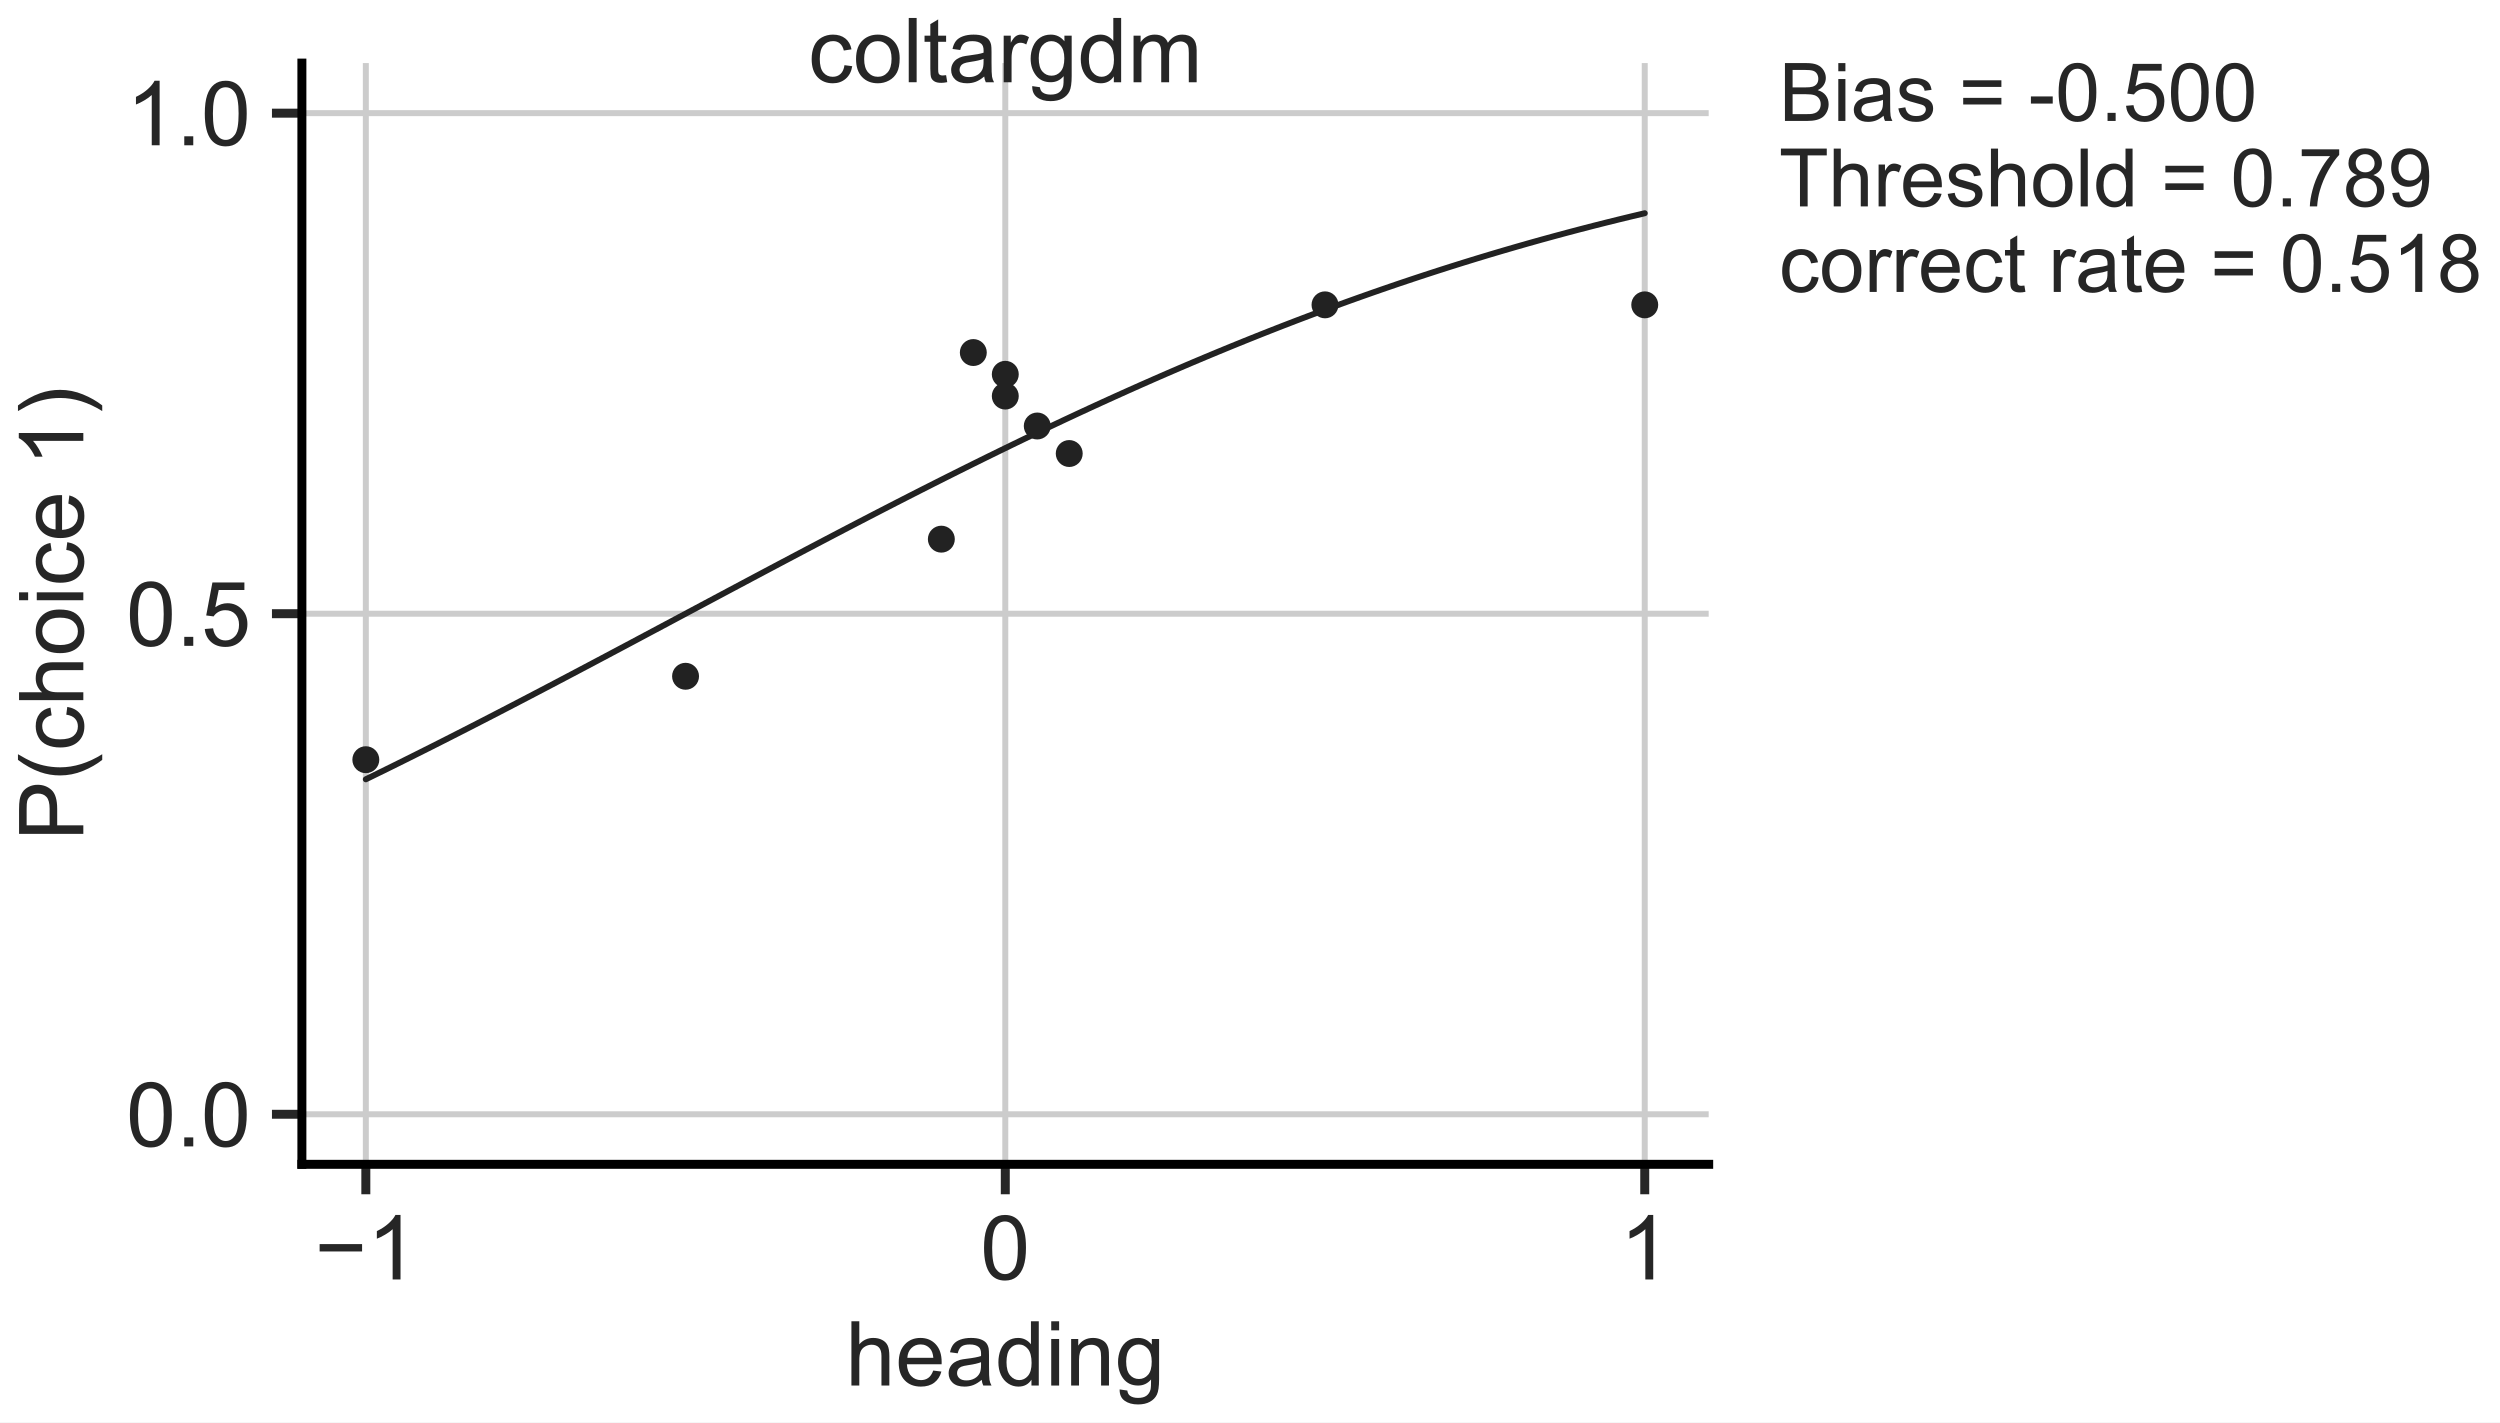
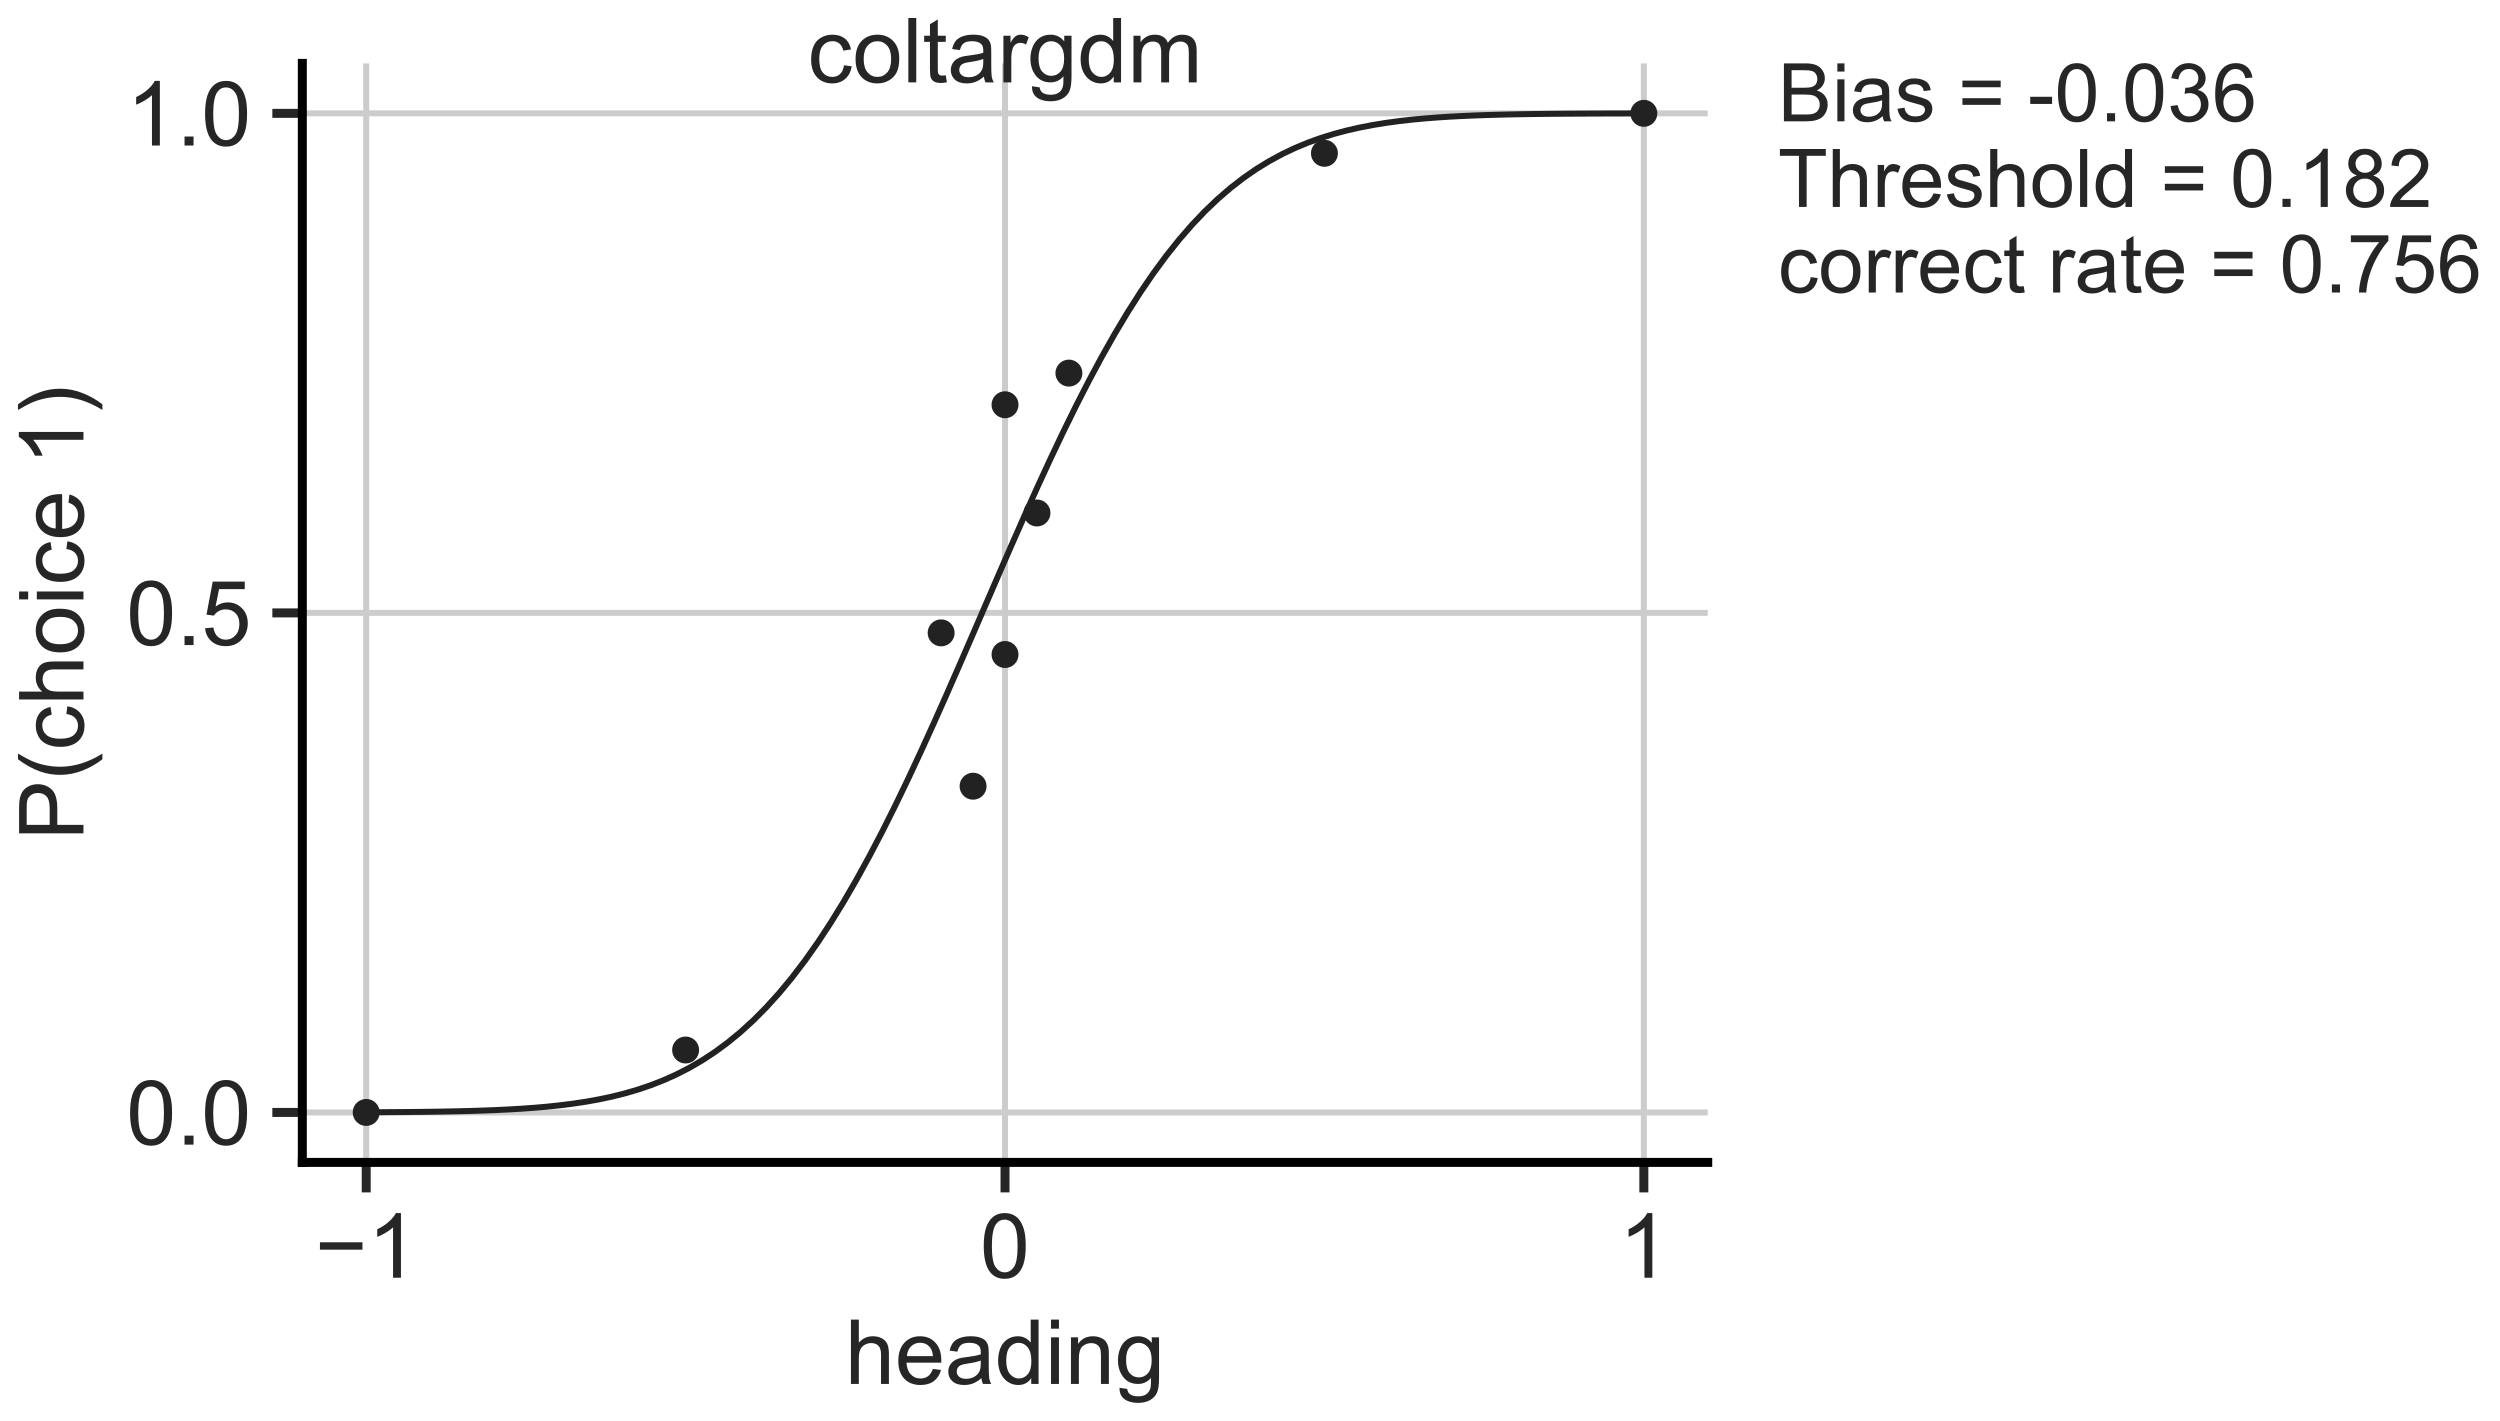
- <svg xmlns="http://www.w3.org/2000/svg" xmlns:xlink="http://www.w3.org/1999/xlink" width="417.6pt" height="237.6pt" viewBox="0 0 417.6 237.6" version="1.1">
+ <svg xmlns="http://www.w3.org/2000/svg" xmlns:xlink="http://www.w3.org/1999/xlink" width="417pt" height="237pt" viewBox="0 0 417 237" version="1.1">
  <defs>
    <style type="text/css">*{stroke-linejoin: round; stroke-linecap: butt}</style>
  </defs>
  <g id="figure_1">
    <g id="patch_1">
-       <path d="M 0 237.6  L 417.6 237.6  L 417.6 0  L 0 0  z " style="fill: #ffffff" />
+       <path d="M 0 237  L 417 237  L 417 0  L 0 0  z " style="fill: #ffffff" />
    </g>
    <g id="axes_1">
      <g id="patch_2">
-         <path d="M 50.427 194.488  L 285.419 194.488  L 285.419 10.539  L 50.427 10.539  L 50.427 194.488  z " style="fill: none" />
+         <path d="M 50.427 193.888  L 284.848 193.888  L 284.848 10.573  L 50.427 10.573  L 50.427 193.888  z " style="fill: none" />
      </g>
      <g id="matplotlib.axis_1">
        <g id="xtick_1">
          <g id="line2d_1">
-             <path d="M 61.108 194.488  L 61.108 10.539  " clip-path="url(#pe074ad12a8)" style="fill: none; stroke: #cccccc; stroke-linecap: round" />
+             <path d="M 61.082 193.888  L 61.082 10.573  " clip-path="url(#p85d140776e)" style="fill: none; stroke: #cccccc; stroke-linecap: round" />
          </g>
          <g id="line2d_2">
            <defs>
-               <path id="m5ae8c6a9bc" d="M 0 0  L 0 5  " style="stroke: #262626; stroke-width: 1.5" />
+               <path id="m2db704f08c" d="M 0 0  L 0 5  " style="stroke: #262626; stroke-width: 1.5" />
            </defs>
            <g>
-               <use xlink:href="#m5ae8c6a9bc" x="61.108" y="194.488" style="fill: #262626; stroke: #262626; stroke-width: 1.5" />
+               <use xlink:href="#m2db704f08c" x="61.082" y="193.888" style="fill: #262626; stroke: #262626; stroke-width: 1.5" />
            </g>
          </g>
          <g id="text_1">
-             <g style="fill: #262626" transform="translate(52.5571 213.7248) scale(0.15 -0.15)">
+             <g style="fill: #262626" transform="translate(52.53115 213.1248) scale(0.15 -0.15)">
              <defs>
                <path id="ArialMT-2212" d="M 3381 1997  L 356 1997  L 356 2522  L 3381 2522  L 3381 1997  z " transform="scale(0.015625)" />
                <path id="ArialMT-31" d="M 2384 0  L 1822 0  L 1822 3584  Q 1619 3391 1289 3197  Q 959 3003 697 2906  L 697 3450  Q 1169 3672 1522 3987  Q 1875 4303 2022 4600  L 2384 4600  L 2384 0  z " transform="scale(0.015625)" />
              </defs>
              <use xlink:href="#ArialMT-2212" />
              <use xlink:href="#ArialMT-31" x="58.398" />
            </g>
          </g>
        </g>
        <g id="xtick_2">
          <g id="line2d_3">
-             <path d="M 167.923 194.488  L 167.923 10.539  " clip-path="url(#pe074ad12a8)" style="fill: none; stroke: #cccccc; stroke-linecap: round" />
+             <path d="M 167.638 193.888  L 167.638 10.573  " clip-path="url(#p85d140776e)" style="fill: none; stroke: #cccccc; stroke-linecap: round" />
          </g>
          <g id="line2d_4">
            <g>
-               <use xlink:href="#m5ae8c6a9bc" x="167.923" y="194.488" style="fill: #262626; stroke: #262626; stroke-width: 1.5" />
+               <use xlink:href="#m2db704f08c" x="167.638" y="193.888" style="fill: #262626; stroke: #262626; stroke-width: 1.5" />
            </g>
          </g>
          <g id="text_2">
-             <g style="fill: #262626" transform="translate(163.7523 213.7248) scale(0.15 -0.15)">
+             <g style="fill: #262626" transform="translate(163.4668 213.1248) scale(0.15 -0.15)">
              <defs>
                <path id="ArialMT-30" d="M 266 2259  Q 266 3072 433 3567  Q 600 4063 929 4331  Q 1259 4600 1759 4600  Q 2128 4600 2406 4451  Q 2684 4303 2865 4023  Q 3047 3744 3150 3342  Q 3253 2941 3253 2259  Q 3253 1453 3087 958  Q 2922 463 2592 192  Q 2263 -78 1759 -78  Q 1097 -78 719 397  Q 266 969 266 2259  z M 844 2259  Q 844 1131 1108 757  Q 1372 384 1759 384  Q 2147 384 2411 759  Q 2675 1134 2675 2259  Q 2675 3391 2411 3762  Q 2147 4134 1753 4134  Q 1366 4134 1134 3806  Q 844 3388 844 2259  z " transform="scale(0.015625)" />
              </defs>
              <use xlink:href="#ArialMT-30" />
            </g>
          </g>
        </g>
        <g id="xtick_3">
          <g id="line2d_5">
-             <path d="M 274.738 194.488  L 274.738 10.539  " clip-path="url(#pe074ad12a8)" style="fill: none; stroke: #cccccc; stroke-linecap: round" />
+             <path d="M 274.193 193.888  L 274.193 10.573  " clip-path="url(#p85d140776e)" style="fill: none; stroke: #cccccc; stroke-linecap: round" />
          </g>
          <g id="line2d_6">
            <g>
-               <use xlink:href="#m5ae8c6a9bc" x="274.738" y="194.488" style="fill: #262626; stroke: #262626; stroke-width: 1.5" />
+               <use xlink:href="#m2db704f08c" x="274.193" y="193.888" style="fill: #262626; stroke: #262626; stroke-width: 1.5" />
            </g>
          </g>
          <g id="text_3">
-             <g style="fill: #262626" transform="translate(270.567 213.7248) scale(0.15 -0.15)">
+             <g style="fill: #262626" transform="translate(270.022 213.1248) scale(0.15 -0.15)">
              <use xlink:href="#ArialMT-31" />
            </g>
          </g>
        </g>
        <g id="text_4">
-           <g style="fill: #262626" transform="translate(141.2324 231.4427) scale(0.15 -0.15)">
+           <g style="fill: #262626" transform="translate(140.9469 230.8427) scale(0.15 -0.15)">
            <defs>
              <path id="ArialMT-68" d="M 422 0  L 422 4581  L 984 4581  L 984 2938  Q 1378 3394 1978 3394  Q 2347 3394 2619 3248  Q 2891 3103 3008 2847  Q 3125 2591 3125 2103  L 3125 0  L 2563 0  L 2563 2103  Q 2563 2525 2380 2717  Q 2197 2909 1863 2909  Q 1613 2909 1392 2779  Q 1172 2650 1078 2428  Q 984 2206 984 1816  L 984 0  L 422 0  z " transform="scale(0.015625)" />
              <path id="ArialMT-65" d="M 2694 1069  L 3275 997  Q 3138 488 2766 206  Q 2394 -75 1816 -75  Q 1088 -75 661 373  Q 234 822 234 1631  Q 234 2469 665 2931  Q 1097 3394 1784 3394  Q 2450 3394 2872 2941  Q 3294 2488 3294 1666  Q 3294 1616 3291 1516  L 816 1516  Q 847 969 1125 678  Q 1403 388 1819 388  Q 2128 388 2347 550  Q 2566 713 2694 1069  z M 847 1978  L 2700 1978  Q 2663 2397 2488 2606  Q 2219 2931 1791 2931  Q 1403 2931 1139 2672  Q 875 2413 847 1978  z " transform="scale(0.015625)" />
              <path id="ArialMT-61" d="M 2588 409  Q 2275 144 1986 34  Q 1697 -75 1366 -75  Q 819 -75 525 192  Q 231 459 231 875  Q 231 1119 342 1320  Q 453 1522 633 1644  Q 813 1766 1038 1828  Q 1203 1872 1538 1913  Q 2219 1994 2541 2106  Q 2544 2222 2544 2253  Q 2544 2597 2384 2738  Q 2169 2928 1744 2928  Q 1347 2928 1158 2789  Q 969 2650 878 2297  L 328 2372  Q 403 2725 575 2942  Q 747 3159 1072 3276  Q 1397 3394 1825 3394  Q 2250 3394 2515 3294  Q 2781 3194 2906 3042  Q 3031 2891 3081 2659  Q 3109 2516 3109 2141  L 3109 1391  Q 3109 606 3145 398  Q 3181 191 3288 0  L 2700 0  Q 2613 175 2588 409  z M 2541 1666  Q 2234 1541 1622 1453  Q 1275 1403 1131 1340  Q 988 1278 909 1158  Q 831 1038 831 891  Q 831 666 1001 516  Q 1172 366 1500 366  Q 1825 366 2078 508  Q 2331 650 2450 897  Q 2541 1088 2541 1459  L 2541 1666  z " transform="scale(0.015625)" />
              <path id="ArialMT-64" d="M 2575 0  L 2575 419  Q 2259 -75 1647 -75  Q 1250 -75 917 144  Q 584 363 401 755  Q 219 1147 219 1656  Q 219 2153 384 2558  Q 550 2963 881 3178  Q 1213 3394 1622 3394  Q 1922 3394 2156 3267  Q 2391 3141 2538 2938  L 2538 4581  L 3097 4581  L 3097 0  L 2575 0  z M 797 1656  Q 797 1019 1065 703  Q 1334 388 1700 388  Q 2069 388 2326 689  Q 2584 991 2584 1609  Q 2584 2291 2321 2609  Q 2059 2928 1675 2928  Q 1300 2928 1048 2622  Q 797 2316 797 1656  z " transform="scale(0.015625)" />
              <path id="ArialMT-69" d="M 425 3934  L 425 4581  L 988 4581  L 988 3934  L 425 3934  z M 425 0  L 425 3319  L 988 3319  L 988 0  L 425 0  z " transform="scale(0.015625)" />
              <path id="ArialMT-6e" d="M 422 0  L 422 3319  L 928 3319  L 928 2847  Q 1294 3394 1984 3394  Q 2284 3394 2536 3286  Q 2788 3178 2913 3003  Q 3038 2828 3088 2588  Q 3119 2431 3119 2041  L 3119 0  L 2556 0  L 2556 2019  Q 2556 2363 2490 2533  Q 2425 2703 2258 2804  Q 2091 2906 1866 2906  Q 1506 2906 1245 2678  Q 984 2450 984 1813  L 984 0  L 422 0  z " transform="scale(0.015625)" />
              <path id="ArialMT-67" d="M 319 -275  L 866 -356  Q 900 -609 1056 -725  Q 1266 -881 1628 -881  Q 2019 -881 2231 -725  Q 2444 -569 2519 -288  Q 2563 -116 2559 434  Q 2191 0 1641 0  Q 956 0 581 494  Q 206 988 206 1678  Q 206 2153 378 2554  Q 550 2956 876 3175  Q 1203 3394 1644 3394  Q 2231 3394 2613 2919  L 2613 3319  L 3131 3319  L 3131 450  Q 3131 -325 2973 -648  Q 2816 -972 2473 -1159  Q 2131 -1347 1631 -1347  Q 1038 -1347 672 -1080  Q 306 -813 319 -275  z M 784 1719  Q 784 1066 1043 766  Q 1303 466 1694 466  Q 2081 466 2343 764  Q 2606 1063 2606 1700  Q 2606 2309 2336 2618  Q 2066 2928 1684 2928  Q 1309 2928 1046 2623  Q 784 2319 784 1719  z " transform="scale(0.015625)" />
            </defs>
            <use xlink:href="#ArialMT-68" />
            <use xlink:href="#ArialMT-65" x="55.615" />
            <use xlink:href="#ArialMT-61" x="111.23" />
            <use xlink:href="#ArialMT-64" x="166.846" />
            <use xlink:href="#ArialMT-69" x="222.461" />
            <use xlink:href="#ArialMT-6e" x="244.678" />
            <use xlink:href="#ArialMT-67" x="300.293" />
          </g>
        </g>
      </g>
      <g id="matplotlib.axis_2">
        <g id="ytick_1">
          <g id="line2d_7">
-             <path d="M 50.427 186.127  L 285.419 186.127  " clip-path="url(#pe074ad12a8)" style="fill: none; stroke: #cccccc; stroke-linecap: round" />
+             <path d="M 50.427 185.556  L 284.848 185.556  " clip-path="url(#p85d140776e)" style="fill: none; stroke: #cccccc; stroke-linecap: round" />
          </g>
          <g id="line2d_8">
            <defs>
-               <path id="m63b6a19d0d" d="M 0 0  L -5 0  " style="stroke: #262626; stroke-width: 1.5" />
+               <path id="mde2a377a63" d="M 0 0  L -5 0  " style="stroke: #262626; stroke-width: 1.5" />
            </defs>
            <g>
-               <use xlink:href="#m63b6a19d0d" x="50.427" y="186.127" style="fill: #262626; stroke: #262626; stroke-width: 1.5" />
+               <use xlink:href="#mde2a377a63" x="50.427" y="185.556" style="fill: #262626; stroke: #262626; stroke-width: 1.5" />
            </g>
          </g>
          <g id="text_5">
-             <g style="fill: #262626" transform="translate(21.0768 191.4951) scale(0.15 -0.15)">
+             <g style="fill: #262626" transform="translate(21.0768 190.9239) scale(0.15 -0.15)">
              <defs>
                <path id="ArialMT-2e" d="M 581 0  L 581 641  L 1222 641  L 1222 0  L 581 0  z " transform="scale(0.015625)" />
              </defs>
              <use xlink:href="#ArialMT-30" />
              <use xlink:href="#ArialMT-2e" x="55.615" />
              <use xlink:href="#ArialMT-30" x="83.398" />
            </g>
          </g>
        </g>
        <g id="ytick_2">
          <g id="line2d_9">
-             <path d="M 50.427 102.514  L 285.419 102.514  " clip-path="url(#pe074ad12a8)" style="fill: none; stroke: #cccccc; stroke-linecap: round" />
+             <path d="M 50.427 102.23  L 284.848 102.23  " clip-path="url(#p85d140776e)" style="fill: none; stroke: #cccccc; stroke-linecap: round" />
          </g>
          <g id="line2d_10">
            <g>
-               <use xlink:href="#m63b6a19d0d" x="50.427" y="102.514" style="fill: #262626; stroke: #262626; stroke-width: 1.5" />
+               <use xlink:href="#mde2a377a63" x="50.427" y="102.23" style="fill: #262626; stroke: #262626; stroke-width: 1.5" />
            </g>
          </g>
          <g id="text_6">
-             <g style="fill: #262626" transform="translate(21.0768 107.8819) scale(0.15 -0.15)">
+             <g style="fill: #262626" transform="translate(21.0768 107.5988) scale(0.15 -0.15)">
              <defs>
                <path id="ArialMT-35" d="M 266 1200  L 856 1250  Q 922 819 1161 601  Q 1400 384 1738 384  Q 2144 384 2425 690  Q 2706 997 2706 1503  Q 2706 1984 2436 2262  Q 2166 2541 1728 2541  Q 1456 2541 1237 2417  Q 1019 2294 894 2097  L 366 2166  L 809 4519  L 3088 4519  L 3088 3981  L 1259 3981  L 1013 2750  Q 1425 3038 1878 3038  Q 2478 3038 2890 2622  Q 3303 2206 3303 1553  Q 3303 931 2941 478  Q 2500 -78 1738 -78  Q 1113 -78 717 272  Q 322 622 266 1200  z " transform="scale(0.015625)" />
              </defs>
              <use xlink:href="#ArialMT-30" />
              <use xlink:href="#ArialMT-2e" x="55.615" />
              <use xlink:href="#ArialMT-35" x="83.398" />
            </g>
          </g>
        </g>
        <g id="ytick_3">
          <g id="line2d_11">
-             <path d="M 50.427 18.9  L 285.419 18.9  " clip-path="url(#pe074ad12a8)" style="fill: none; stroke: #cccccc; stroke-linecap: round" />
+             <path d="M 50.427 18.905  L 284.848 18.905  " clip-path="url(#p85d140776e)" style="fill: none; stroke: #cccccc; stroke-linecap: round" />
          </g>
          <g id="line2d_12">
            <g>
-               <use xlink:href="#m63b6a19d0d" x="50.427" y="18.9" style="fill: #262626; stroke: #262626; stroke-width: 1.5" />
+               <use xlink:href="#mde2a377a63" x="50.427" y="18.905" style="fill: #262626; stroke: #262626; stroke-width: 1.5" />
            </g>
          </g>
          <g id="text_7">
-             <g style="fill: #262626" transform="translate(21.0768 24.26872) scale(0.15 -0.15)">
+             <g style="fill: #262626" transform="translate(21.0768 24.27372) scale(0.15 -0.15)">
              <use xlink:href="#ArialMT-31" />
              <use xlink:href="#ArialMT-2e" x="55.615" />
              <use xlink:href="#ArialMT-30" x="83.398" />
            </g>
          </g>
        </g>
        <g id="text_8">
-           <g style="fill: #262626" transform="translate(13.91977 140.4436) rotate(-90) scale(0.15 -0.15)">
+           <g style="fill: #262626" transform="translate(13.91977 140.1605) rotate(-90) scale(0.15 -0.15)">
            <defs>
              <path id="ArialMT-50" d="M 494 0  L 494 4581  L 2222 4581  Q 2678 4581 2919 4538  Q 3256 4481 3484 4323  Q 3713 4166 3852 3881  Q 3991 3597 3991 3256  Q 3991 2672 3619 2267  Q 3247 1863 2275 1863  L 1100 1863  L 1100 0  L 494 0  z M 1100 2403  L 2284 2403  Q 2872 2403 3119 2622  Q 3366 2841 3366 3238  Q 3366 3525 3220 3729  Q 3075 3934 2838 4000  Q 2684 4041 2272 4041  L 1100 4041  L 1100 2403  z " transform="scale(0.015625)" />
              <path id="ArialMT-28" d="M 1497 -1347  Q 1031 -759 709 28  Q 388 816 388 1659  Q 388 2403 628 3084  Q 909 3875 1497 4659  L 1900 4659  Q 1522 4009 1400 3731  Q 1209 3300 1100 2831  Q 966 2247 966 1656  Q 966 153 1900 -1347  L 1497 -1347  z " transform="scale(0.015625)" />
              <path id="ArialMT-63" d="M 2588 1216  L 3141 1144  Q 3050 572 2676 248  Q 2303 -75 1759 -75  Q 1078 -75 664 370  Q 250 816 250 1647  Q 250 2184 428 2587  Q 606 2991 970 3192  Q 1334 3394 1763 3394  Q 2303 3394 2647 3120  Q 2991 2847 3088 2344  L 2541 2259  Q 2463 2594 2264 2762  Q 2066 2931 1784 2931  Q 1359 2931 1093 2626  Q 828 2322 828 1663  Q 828 994 1084 691  Q 1341 388 1753 388  Q 2084 388 2306 591  Q 2528 794 2588 1216  z " transform="scale(0.015625)" />
              <path id="ArialMT-6f" d="M 213 1659  Q 213 2581 725 3025  Q 1153 3394 1769 3394  Q 2453 3394 2887 2945  Q 3322 2497 3322 1706  Q 3322 1066 3130 698  Q 2938 331 2570 128  Q 2203 -75 1769 -75  Q 1072 -75 642 372  Q 213 819 213 1659  z M 791 1659  Q 791 1022 1069 705  Q 1347 388 1769 388  Q 2188 388 2466 706  Q 2744 1025 2744 1678  Q 2744 2294 2464 2611  Q 2184 2928 1769 2928  Q 1347 2928 1069 2612  Q 791 2297 791 1659  z " transform="scale(0.015625)" />
              <path id="ArialMT-20" transform="scale(0.015625)" />
              <path id="ArialMT-29" d="M 791 -1347  L 388 -1347  Q 1322 153 1322 1656  Q 1322 2244 1188 2822  Q 1081 3291 891 3722  Q 769 4003 388 4659  L 791 4659  Q 1378 3875 1659 3084  Q 1900 2403 1900 1659  Q 1900 816 1576 28  Q 1253 -759 791 -1347  z " transform="scale(0.015625)" />
            </defs>
            <use xlink:href="#ArialMT-50" />
            <use xlink:href="#ArialMT-28" x="66.699" />
            <use xlink:href="#ArialMT-63" x="100" />
            <use xlink:href="#ArialMT-68" x="150" />
            <use xlink:href="#ArialMT-6f" x="205.615" />
            <use xlink:href="#ArialMT-69" x="261.23" />
            <use xlink:href="#ArialMT-63" x="283.447" />
            <use xlink:href="#ArialMT-65" x="333.447" />
            <use xlink:href="#ArialMT-20" x="389.062" />
            <use xlink:href="#ArialMT-31" x="416.846" />
            <use xlink:href="#ArialMT-29" x="472.461" />
          </g>
        </g>
      </g>
      <g id="line2d_13">
        <defs>
-           <path id="m7eb725debd" d="M 0 1.75  C 0.464 1.75 0.909 1.566 1.237 1.237  C 1.566 0.909 1.75 0.464 1.75 0  C 1.75 -0.464 1.566 -0.909 1.237 -1.237  C 0.909 -1.566 0.464 -1.75 0 -1.75  C -0.464 -1.75 -0.909 -1.566 -1.237 -1.237  C -1.566 -0.909 -1.75 -0.464 -1.75 0  C -1.75 0.464 -1.566 0.909 -1.237 1.237  C -0.909 1.566 -0.464 1.75 0 1.75  z " style="stroke: #222222" />
+           <path id="m72f74e7ae9" d="M 0 1.75  C 0.464 1.75 0.909 1.566 1.237 1.237  C 1.566 0.909 1.75 0.464 1.75 0  C 1.75 -0.464 1.566 -0.909 1.237 -1.237  C 0.909 -1.566 0.464 -1.75 0 -1.75  C -0.464 -1.75 -0.909 -1.566 -1.237 -1.237  C -1.566 -0.909 -1.75 -0.464 -1.75 0  C -1.75 0.464 -1.566 0.909 -1.237 1.237  C -0.909 1.566 -0.464 1.75 0 1.75  z " style="stroke: #222222" />
        </defs>
-         <g clip-path="url(#pe074ad12a8)">
-           <use xlink:href="#m7eb725debd" x="61.108" y="126.901" style="fill: #222222; stroke: #222222" />
-           <use xlink:href="#m7eb725debd" x="274.738" y="50.922" style="fill: #222222; stroke: #222222" />
-           <use xlink:href="#m7eb725debd" x="114.516" y="112.965" style="fill: #222222; stroke: #222222" />
-           <use xlink:href="#m7eb725debd" x="221.33" y="50.922" style="fill: #222222; stroke: #222222" />
-           <use xlink:href="#m7eb725debd" x="157.242" y="90.061" style="fill: #222222; stroke: #222222" />
-           <use xlink:href="#m7eb725debd" x="178.604" y="75.757" style="fill: #222222; stroke: #222222" />
-           <use xlink:href="#m7eb725debd" x="162.582" y="58.889" style="fill: #222222; stroke: #222222" />
-           <use xlink:href="#m7eb725debd" x="173.264" y="71.159" style="fill: #222222; stroke: #222222" />
-           <use xlink:href="#m7eb725debd" x="167.923" y="66.16" style="fill: #222222; stroke: #222222" />
-           <use xlink:href="#m7eb725debd" x="167.923" y="62.525" style="fill: #222222; stroke: #222222" />
+         <g clip-path="url(#p85d140776e)">
+           <use xlink:href="#m72f74e7ae9" x="61.082" y="185.556" style="fill: #222222; stroke: #222222" />
+           <use xlink:href="#m72f74e7ae9" x="274.193" y="18.905" style="fill: #222222; stroke: #222222" />
+           <use xlink:href="#m72f74e7ae9" x="114.36" y="175.14" style="fill: #222222; stroke: #222222" />
+           <use xlink:href="#m72f74e7ae9" x="220.915" y="25.571" style="fill: #222222; stroke: #222222" />
+           <use xlink:href="#m72f74e7ae9" x="156.982" y="105.563" style="fill: #222222; stroke: #222222" />
+           <use xlink:href="#m72f74e7ae9" x="178.293" y="62.234" style="fill: #222222; stroke: #222222" />
+           <use xlink:href="#m72f74e7ae9" x="162.31" y="131.139" style="fill: #222222; stroke: #222222" />
+           <use xlink:href="#m72f74e7ae9" x="172.965" y="85.565" style="fill: #222222; stroke: #222222" />
+           <use xlink:href="#m72f74e7ae9" x="167.638" y="109.174" style="fill: #222222; stroke: #222222" />
+           <use xlink:href="#m72f74e7ae9" x="167.638" y="67.512" style="fill: #222222; stroke: #222222" />
        </g>
      </g>
      <g id="line2d_14">
-         <path d="M 61.108 130.172  L 63.266 129.117  L 65.424 128.055  L 67.582 126.985  L 69.74 125.908  L 71.898 124.825  L 74.056 123.735  L 76.213 122.639  L 78.371 121.538  L 80.529 120.43  L 82.687 119.318  L 84.845 118.201  L 87.003 117.079  L 89.161 115.953  L 91.319 114.823  L 93.476 113.689  L 95.634 112.552  L 97.792 111.412  L 99.95 110.269  L 102.108 109.124  L 104.266 107.978  L 106.424 106.829  L 108.581 105.679  L 110.739 104.529  L 112.897 103.377  L 115.055 102.226  L 117.213 101.074  L 119.371 99.923  L 121.529 98.773  L 123.687 97.624  L 125.844 96.476  L 128.002 95.33  L 130.16 94.186  L 132.318 93.045  L 134.476 91.906  L 136.634 90.771  L 138.792 89.639  L 140.95 88.511  L 143.107 87.387  L 145.265 86.267  L 147.423 85.152  L 149.581 84.042  L 151.739 82.938  L 153.897 81.839  L 156.055 80.746  L 158.213 79.66  L 160.37 78.58  L 162.528 77.506  L 164.686 76.44  L 166.844 75.382  L 169.002 74.33  L 171.16 73.287  L 173.318 72.252  L 175.476 71.225  L 177.633 70.207  L 179.791 69.198  L 181.949 68.197  L 184.107 67.206  L 186.265 66.225  L 188.423 65.253  L 190.581 64.291  L 192.739 63.339  L 194.896 62.397  L 197.054 61.466  L 199.212 60.545  L 201.37 59.635  L 203.528 58.736  L 205.686 57.848  L 207.844 56.971  L 210.002 56.105  L 212.159 55.25  L 214.317 54.407  L 216.475 53.576  L 218.633 52.756  L 220.791 51.948  L 222.949 51.151  L 225.107 50.367  L 227.265 49.594  L 229.422 48.833  L 231.58 48.084  L 233.738 47.347  L 235.896 46.623  L 238.054 45.91  L 240.212 45.209  L 242.37 44.521  L 244.528 43.844  L 246.685 43.18  L 248.843 42.527  L 251.001 41.887  L 253.159 41.258  L 255.317 40.641  L 257.475 40.037  L 259.633 39.444  L 261.791 38.863  L 263.948 38.293  L 266.106 37.735  L 268.264 37.189  L 270.422 36.654  L 272.58 36.131  L 274.738 35.619  " clip-path="url(#pe074ad12a8)" style="fill: none; stroke: #222222; stroke-linecap: round" />
+         <path d="M 61.082 185.526  L 63.235 185.517  L 65.388 185.504  L 67.54 185.488  L 69.693 185.467  L 71.845 185.441  L 73.998 185.407  L 76.151 185.365  L 78.303 185.312  L 80.456 185.245  L 82.609 185.162  L 84.761 185.06  L 86.914 184.934  L 89.067 184.78  L 91.219 184.594  L 93.372 184.368  L 95.524 184.097  L 97.677 183.774  L 99.83 183.389  L 101.982 182.935  L 104.135 182.401  L 106.288 181.778  L 108.44 181.054  L 110.593 180.217  L 112.745 179.257  L 114.898 178.159  L 117.051 176.912  L 119.203 175.504  L 121.356 173.923  L 123.509 172.156  L 125.661 170.194  L 127.814 168.027  L 129.966 165.647  L 132.119 163.047  L 134.272 160.224  L 136.424 157.175  L 138.577 153.901  L 140.73 150.404  L 142.882 146.69  L 145.035 142.768  L 147.188 138.65  L 149.34 134.35  L 151.493 129.884  L 153.645 125.272  L 155.798 120.537  L 157.951 115.702  L 160.103 110.792  L 162.256 105.835  L 164.409 100.857  L 166.561 95.888  L 168.714 90.953  L 170.866 86.082  L 173.019 81.298  L 175.172 76.629  L 177.324 72.095  L 179.477 67.718  L 181.63 63.516  L 183.782 59.504  L 185.935 55.696  L 188.087 52.101  L 190.24 48.726  L 192.393 45.576  L 194.545 42.652  L 196.698 39.952  L 198.851 37.475  L 201.003 35.213  L 203.156 33.16  L 205.309 31.307  L 207.461 29.644  L 209.614 28.159  L 211.766 26.842  L 213.919 25.679  L 216.072 24.658  L 218.224 23.768  L 220.377 22.995  L 222.53 22.327  L 224.682 21.755  L 226.835 21.266  L 228.987 20.852  L 231.14 20.502  L 233.293 20.208  L 235.445 19.963  L 237.598 19.76  L 239.751 19.592  L 241.903 19.454  L 244.056 19.342  L 246.209 19.251  L 248.361 19.177  L 250.514 19.118  L 252.666 19.071  L 254.819 19.034  L 256.972 19.005  L 259.124 18.981  L 261.277 18.963  L 263.43 18.949  L 265.582 18.939  L 267.735 18.93  L 269.887 18.924  L 272.04 18.919  L 274.193 18.916  " clip-path="url(#p85d140776e)" style="fill: none; stroke: #222222; stroke-linecap: round" />
      </g>
      <g id="patch_3">
-         <path d="M 50.427 194.488  L 50.427 10.539  " style="fill: none; stroke: #000000; stroke-width: 1.5; stroke-linejoin: miter; stroke-linecap: square" />
+         <path d="M 50.427 193.888  L 50.427 10.573  " style="fill: none; stroke: #000000; stroke-width: 1.5; stroke-linejoin: miter; stroke-linecap: square" />
      </g>
      <g id="patch_4">
-         <path d="M 50.427 194.488  L 285.419 194.488  " style="fill: none; stroke: #000000; stroke-width: 1.5; stroke-linejoin: miter; stroke-linecap: square" />
+         <path d="M 50.427 193.888  L 284.848 193.888  " style="fill: none; stroke: #000000; stroke-width: 1.5; stroke-linejoin: miter; stroke-linecap: square" />
      </g>
      <g id="text_9">
        <g id="patch_5">
-           <path d="M 293.119 55.493  L 418.65 55.493  L 418.65 6.489  L 293.119 6.489  z " style="fill: #ffffff; opacity: 0.7" />
-         </g>
-         <g style="fill: #262626" transform="translate(297.1688 20.20209) scale(0.135 -0.135)">
+           <path d="M 292.519 55.527  L 418.05 55.527  L 418.05 6.523  L 292.519 6.523  z " style="fill: #ffffff; opacity: 0.7" />
+         </g>
+         <g style="fill: #262626" transform="translate(296.5693 20.2359) scale(0.135 -0.135)">
          <defs>
            <path id="ArialMT-42" d="M 469 0  L 469 4581  L 2188 4581  Q 2713 4581 3030 4442  Q 3347 4303 3526 4014  Q 3706 3725 3706 3409  Q 3706 3116 3547 2856  Q 3388 2597 3066 2438  Q 3481 2316 3704 2022  Q 3928 1728 3928 1328  Q 3928 1006 3792 729  Q 3656 453 3456 303  Q 3256 153 2954 76  Q 2653 0 2216 0  L 469 0  z M 1075 2656  L 2066 2656  Q 2469 2656 2644 2709  Q 2875 2778 2992 2937  Q 3109 3097 3109 3338  Q 3109 3566 3000 3739  Q 2891 3913 2687 3977  Q 2484 4041 1991 4041  L 1075 4041  L 1075 2656  z M 1075 541  L 2216 541  Q 2509 541 2628 563  Q 2838 600 2978 687  Q 3119 775 3209 942  Q 3300 1109 3300 1328  Q 3300 1584 3169 1773  Q 3038 1963 2805 2039  Q 2572 2116 2134 2116  L 1075 2116  L 1075 541  z " transform="scale(0.015625)" />
            <path id="ArialMT-73" d="M 197 991  L 753 1078  Q 800 744 1014 566  Q 1228 388 1613 388  Q 2000 388 2187 545  Q 2375 703 2375 916  Q 2375 1106 2209 1216  Q 2094 1291 1634 1406  Q 1016 1563 777 1677  Q 538 1791 414 1992  Q 291 2194 291 2438  Q 291 2659 392 2848  Q 494 3038 669 3163  Q 800 3259 1026 3326  Q 1253 3394 1513 3394  Q 1903 3394 2198 3281  Q 2494 3169 2634 2976  Q 2775 2784 2828 2463  L 2278 2388  Q 2241 2644 2061 2787  Q 1881 2931 1553 2931  Q 1166 2931 1000 2803  Q 834 2675 834 2503  Q 834 2394 903 2306  Q 972 2216 1119 2156  Q 1203 2125 1616 2013  Q 2213 1853 2448 1751  Q 2684 1650 2818 1456  Q 2953 1263 2953 975  Q 2953 694 2789 445  Q 2625 197 2315 61  Q 2006 -75 1616 -75  Q 969 -75 630 194  Q 291 463 197 991  z " transform="scale(0.015625)" />
            <path id="ArialMT-3d" d="M 3381 2694  L 356 2694  L 356 3219  L 3381 3219  L 3381 2694  z M 3381 1303  L 356 1303  L 356 1828  L 3381 1828  L 3381 1303  z " transform="scale(0.015625)" />
            <path id="ArialMT-2d" d="M 203 1375  L 203 1941  L 1931 1941  L 1931 1375  L 203 1375  z " transform="scale(0.015625)" />
+             <path id="ArialMT-33" d="M 269 1209  L 831 1284  Q 928 806 1161 595  Q 1394 384 1728 384  Q 2125 384 2398 659  Q 2672 934 2672 1341  Q 2672 1728 2419 1979  Q 2166 2231 1775 2231  Q 1616 2231 1378 2169  L 1441 2663  Q 1497 2656 1531 2656  Q 1891 2656 2178 2843  Q 2466 3031 2466 3422  Q 2466 3731 2256 3934  Q 2047 4138 1716 4138  Q 1388 4138 1169 3931  Q 950 3725 888 3313  L 325 3413  Q 428 3978 793 4289  Q 1159 4600 1703 4600  Q 2078 4600 2393 4439  Q 2709 4278 2876 4000  Q 3044 3722 3044 3409  Q 3044 3113 2884 2869  Q 2725 2625 2413 2481  Q 2819 2388 3044 2092  Q 3269 1797 3269 1353  Q 3269 753 2831 336  Q 2394 -81 1725 -81  Q 1122 -81 723 278  Q 325 638 269 1209  z " transform="scale(0.015625)" />
+             <path id="ArialMT-36" d="M 3184 3459  L 2625 3416  Q 2550 3747 2413 3897  Q 2184 4138 1850 4138  Q 1581 4138 1378 3988  Q 1113 3794 959 3422  Q 806 3050 800 2363  Q 1003 2672 1297 2822  Q 1591 2972 1913 2972  Q 2475 2972 2870 2558  Q 3266 2144 3266 1488  Q 3266 1056 3080 686  Q 2894 316 2569 119  Q 2244 -78 1831 -78  Q 1128 -78 684 439  Q 241 956 241 2144  Q 241 3472 731 4075  Q 1159 4600 1884 4600  Q 2425 4600 2770 4297  Q 3116 3994 3184 3459  z M 888 1484  Q 888 1194 1011 928  Q 1134 663 1356 523  Q 1578 384 1822 384  Q 2178 384 2434 671  Q 2691 959 2691 1453  Q 2691 1928 2437 2201  Q 2184 2475 1800 2475  Q 1419 2475 1153 2201  Q 888 1928 888 1484  z " transform="scale(0.015625)" />
          </defs>
          <use xlink:href="#ArialMT-42" />
          <use xlink:href="#ArialMT-69" x="66.699" />
          <use xlink:href="#ArialMT-61" x="88.916" />
          <use xlink:href="#ArialMT-73" x="144.531" />
          <use xlink:href="#ArialMT-20" x="194.531" />
          <use xlink:href="#ArialMT-3d" x="222.314" />
          <use xlink:href="#ArialMT-20" x="280.713" />
          <use xlink:href="#ArialMT-2d" x="308.496" />
          <use xlink:href="#ArialMT-30" x="341.797" />
          <use xlink:href="#ArialMT-2e" x="397.412" />
-           <use xlink:href="#ArialMT-35" x="425.195" />
-           <use xlink:href="#ArialMT-30" x="480.811" />
-           <use xlink:href="#ArialMT-30" x="536.426" />
-         </g>
-         <g style="fill: #262626" transform="translate(297.1688 34.48087) scale(0.135 -0.135)">
+           <use xlink:href="#ArialMT-30" x="425.195" />
+           <use xlink:href="#ArialMT-33" x="480.811" />
+           <use xlink:href="#ArialMT-36" x="536.426" />
+         </g>
+         <g style="fill: #262626" transform="translate(296.5693 34.51468) scale(0.135 -0.135)">
          <defs>
            <path id="ArialMT-54" d="M 1659 0  L 1659 4041  L 150 4041  L 150 4581  L 3781 4581  L 3781 4041  L 2266 4041  L 2266 0  L 1659 0  z " transform="scale(0.015625)" />
            <path id="ArialMT-72" d="M 416 0  L 416 3319  L 922 3319  L 922 2816  Q 1116 3169 1280 3281  Q 1444 3394 1641 3394  Q 1925 3394 2219 3213  L 2025 2691  Q 1819 2813 1613 2813  Q 1428 2813 1281 2702  Q 1134 2591 1072 2394  Q 978 2094 978 1738  L 978 0  L 416 0  z " transform="scale(0.015625)" />
            <path id="ArialMT-6c" d="M 409 0  L 409 4581  L 972 4581  L 972 0  L 409 0  z " transform="scale(0.015625)" />
-             <path id="ArialMT-37" d="M 303 3981  L 303 4522  L 3269 4522  L 3269 4084  Q 2831 3619 2401 2847  Q 1972 2075 1738 1259  Q 1569 684 1522 0  L 944 0  Q 953 541 1156 1306  Q 1359 2072 1739 2783  Q 2119 3494 2547 3981  L 303 3981  z " transform="scale(0.015625)" />
            <path id="ArialMT-38" d="M 1131 2484  Q 781 2613 612 2850  Q 444 3088 444 3419  Q 444 3919 803 4259  Q 1163 4600 1759 4600  Q 2359 4600 2725 4251  Q 3091 3903 3091 3403  Q 3091 3084 2923 2848  Q 2756 2613 2416 2484  Q 2838 2347 3058 2040  Q 3278 1734 3278 1309  Q 3278 722 2862 322  Q 2447 -78 1769 -78  Q 1091 -78 675 323  Q 259 725 259 1325  Q 259 1772 486 2073  Q 713 2375 1131 2484  z M 1019 3438  Q 1019 3113 1228 2906  Q 1438 2700 1772 2700  Q 2097 2700 2305 2904  Q 2513 3109 2513 3406  Q 2513 3716 2298 3927  Q 2084 4138 1766 4138  Q 1444 4138 1231 3931  Q 1019 3725 1019 3438  z M 838 1322  Q 838 1081 952 856  Q 1066 631 1291 507  Q 1516 384 1775 384  Q 2178 384 2440 643  Q 2703 903 2703 1303  Q 2703 1709 2433 1975  Q 2163 2241 1756 2241  Q 1359 2241 1098 1978  Q 838 1716 838 1322  z " transform="scale(0.015625)" />
-             <path id="ArialMT-39" d="M 350 1059  L 891 1109  Q 959 728 1153 556  Q 1347 384 1650 384  Q 1909 384 2104 503  Q 2300 622 2425 820  Q 2550 1019 2634 1356  Q 2719 1694 2719 2044  Q 2719 2081 2716 2156  Q 2547 1888 2255 1720  Q 1963 1553 1622 1553  Q 1053 1553 659 1965  Q 266 2378 266 3053  Q 266 3750 677 4175  Q 1088 4600 1706 4600  Q 2153 4600 2523 4359  Q 2894 4119 3086 3673  Q 3278 3228 3278 2384  Q 3278 1506 3087 986  Q 2897 466 2520 194  Q 2144 -78 1638 -78  Q 1100 -78 759 220  Q 419 519 350 1059  z M 2653 3081  Q 2653 3566 2395 3850  Q 2138 4134 1775 4134  Q 1400 4134 1122 3828  Q 844 3522 844 3034  Q 844 2597 1108 2323  Q 1372 2050 1759 2050  Q 2150 2050 2401 2323  Q 2653 2597 2653 3081  z " transform="scale(0.015625)" />
+             <path id="ArialMT-32" d="M 3222 541  L 3222 0  L 194 0  Q 188 203 259 391  Q 375 700 629 1000  Q 884 1300 1366 1694  Q 2113 2306 2375 2664  Q 2638 3022 2638 3341  Q 2638 3675 2398 3904  Q 2159 4134 1775 4134  Q 1369 4134 1125 3890  Q 881 3647 878 3216  L 300 3275  Q 359 3922 746 4261  Q 1134 4600 1788 4600  Q 2447 4600 2831 4234  Q 3216 3869 3216 3328  Q 3216 3053 3103 2787  Q 2991 2522 2730 2228  Q 2469 1934 1863 1422  Q 1356 997 1212 845  Q 1069 694 975 541  L 3222 541  z " transform="scale(0.015625)" />
          </defs>
          <use xlink:href="#ArialMT-54" />
          <use xlink:href="#ArialMT-68" x="61.084" />
          <use xlink:href="#ArialMT-72" x="116.699" />
          <use xlink:href="#ArialMT-65" x="150" />
          <use xlink:href="#ArialMT-73" x="205.615" />
          <use xlink:href="#ArialMT-68" x="255.615" />
          <use xlink:href="#ArialMT-6f" x="311.23" />
          <use xlink:href="#ArialMT-6c" x="366.846" />
          <use xlink:href="#ArialMT-64" x="389.062" />
          <use xlink:href="#ArialMT-20" x="444.678" />
          <use xlink:href="#ArialMT-3d" x="472.461" />
          <use xlink:href="#ArialMT-20" x="530.859" />
          <use xlink:href="#ArialMT-30" x="558.643" />
          <use xlink:href="#ArialMT-2e" x="614.258" />
-           <use xlink:href="#ArialMT-37" x="642.041" />
+           <use xlink:href="#ArialMT-31" x="642.041" />
          <use xlink:href="#ArialMT-38" x="697.656" />
-           <use xlink:href="#ArialMT-39" x="753.271" />
-         </g>
-         <g style="fill: #262626" transform="translate(297.1688 48.75965) scale(0.135 -0.135)">
+           <use xlink:href="#ArialMT-32" x="753.271" />
+         </g>
+         <g style="fill: #262626" transform="translate(296.5693 48.79346) scale(0.135 -0.135)">
          <defs>
            <path id="ArialMT-74" d="M 1650 503  L 1731 6  Q 1494 -44 1306 -44  Q 1000 -44 831 53  Q 663 150 594 308  Q 525 466 525 972  L 525 2881  L 113 2881  L 113 3319  L 525 3319  L 525 4141  L 1084 4478  L 1084 3319  L 1650 3319  L 1650 2881  L 1084 2881  L 1084 941  Q 1084 700 1114 631  Q 1144 563 1211 522  Q 1278 481 1403 481  Q 1497 481 1650 503  z " transform="scale(0.015625)" />
+             <path id="ArialMT-37" d="M 303 3981  L 303 4522  L 3269 4522  L 3269 4084  Q 2831 3619 2401 2847  Q 1972 2075 1738 1259  Q 1569 684 1522 0  L 944 0  Q 953 541 1156 1306  Q 1359 2072 1739 2783  Q 2119 3494 2547 3981  L 303 3981  z " transform="scale(0.015625)" />
          </defs>
          <use xlink:href="#ArialMT-63" />
          <use xlink:href="#ArialMT-6f" x="50" />
          <use xlink:href="#ArialMT-72" x="105.615" />
          <use xlink:href="#ArialMT-72" x="138.916" />
          <use xlink:href="#ArialMT-65" x="172.217" />
          <use xlink:href="#ArialMT-63" x="227.832" />
          <use xlink:href="#ArialMT-74" x="277.832" />
          <use xlink:href="#ArialMT-20" x="305.615" />
          <use xlink:href="#ArialMT-72" x="333.398" />
          <use xlink:href="#ArialMT-61" x="366.699" />
          <use xlink:href="#ArialMT-74" x="422.314" />
          <use xlink:href="#ArialMT-65" x="450.098" />
          <use xlink:href="#ArialMT-20" x="505.713" />
          <use xlink:href="#ArialMT-3d" x="533.496" />
          <use xlink:href="#ArialMT-20" x="591.895" />
          <use xlink:href="#ArialMT-30" x="619.678" />
          <use xlink:href="#ArialMT-2e" x="675.293" />
-           <use xlink:href="#ArialMT-35" x="703.076" />
-           <use xlink:href="#ArialMT-31" x="758.691" />
-           <use xlink:href="#ArialMT-38" x="814.307" />
+           <use xlink:href="#ArialMT-37" x="703.076" />
+           <use xlink:href="#ArialMT-35" x="758.691" />
+           <use xlink:href="#ArialMT-36" x="814.307" />
        </g>
      </g>
      <g id="text_10">
-         <g style="fill: #262626" transform="translate(134.9957 13.73649) scale(0.15 -0.15)">
+         <g style="fill: #262626" transform="translate(134.7102 13.73861) scale(0.15 -0.15)">
          <defs>
            <path id="ArialMT-6d" d="M 422 0  L 422 3319  L 925 3319  L 925 2853  Q 1081 3097 1340 3245  Q 1600 3394 1931 3394  Q 2300 3394 2536 3241  Q 2772 3088 2869 2813  Q 3263 3394 3894 3394  Q 4388 3394 4653 3120  Q 4919 2847 4919 2278  L 4919 0  L 4359 0  L 4359 2091  Q 4359 2428 4304 2576  Q 4250 2725 4106 2815  Q 3963 2906 3769 2906  Q 3419 2906 3187 2673  Q 2956 2441 2956 1928  L 2956 0  L 2394 0  L 2394 2156  Q 2394 2531 2256 2718  Q 2119 2906 1806 2906  Q 1569 2906 1367 2781  Q 1166 2656 1075 2415  Q 984 2175 984 1722  L 984 0  L 422 0  z " transform="scale(0.015625)" />
          </defs>
          <use xlink:href="#ArialMT-63" />
          <use xlink:href="#ArialMT-6f" x="50" />
          <use xlink:href="#ArialMT-6c" x="105.615" />
          <use xlink:href="#ArialMT-74" x="127.832" />
          <use xlink:href="#ArialMT-61" x="155.615" />
          <use xlink:href="#ArialMT-72" x="211.23" />
          <use xlink:href="#ArialMT-67" x="244.531" />
          <use xlink:href="#ArialMT-64" x="300.146" />
          <use xlink:href="#ArialMT-6d" x="355.762" />
        </g>
      </g>
    </g>
  </g>
  <defs>
-     <clipPath id="pe074ad12a8">
-       <rect x="50.427" y="10.539" width="234.992" height="183.949" />
+     <clipPath id="p85d140776e">
+       <rect x="50.427" y="10.573" width="234.421" height="183.315" />
    </clipPath>
  </defs>
</svg>
